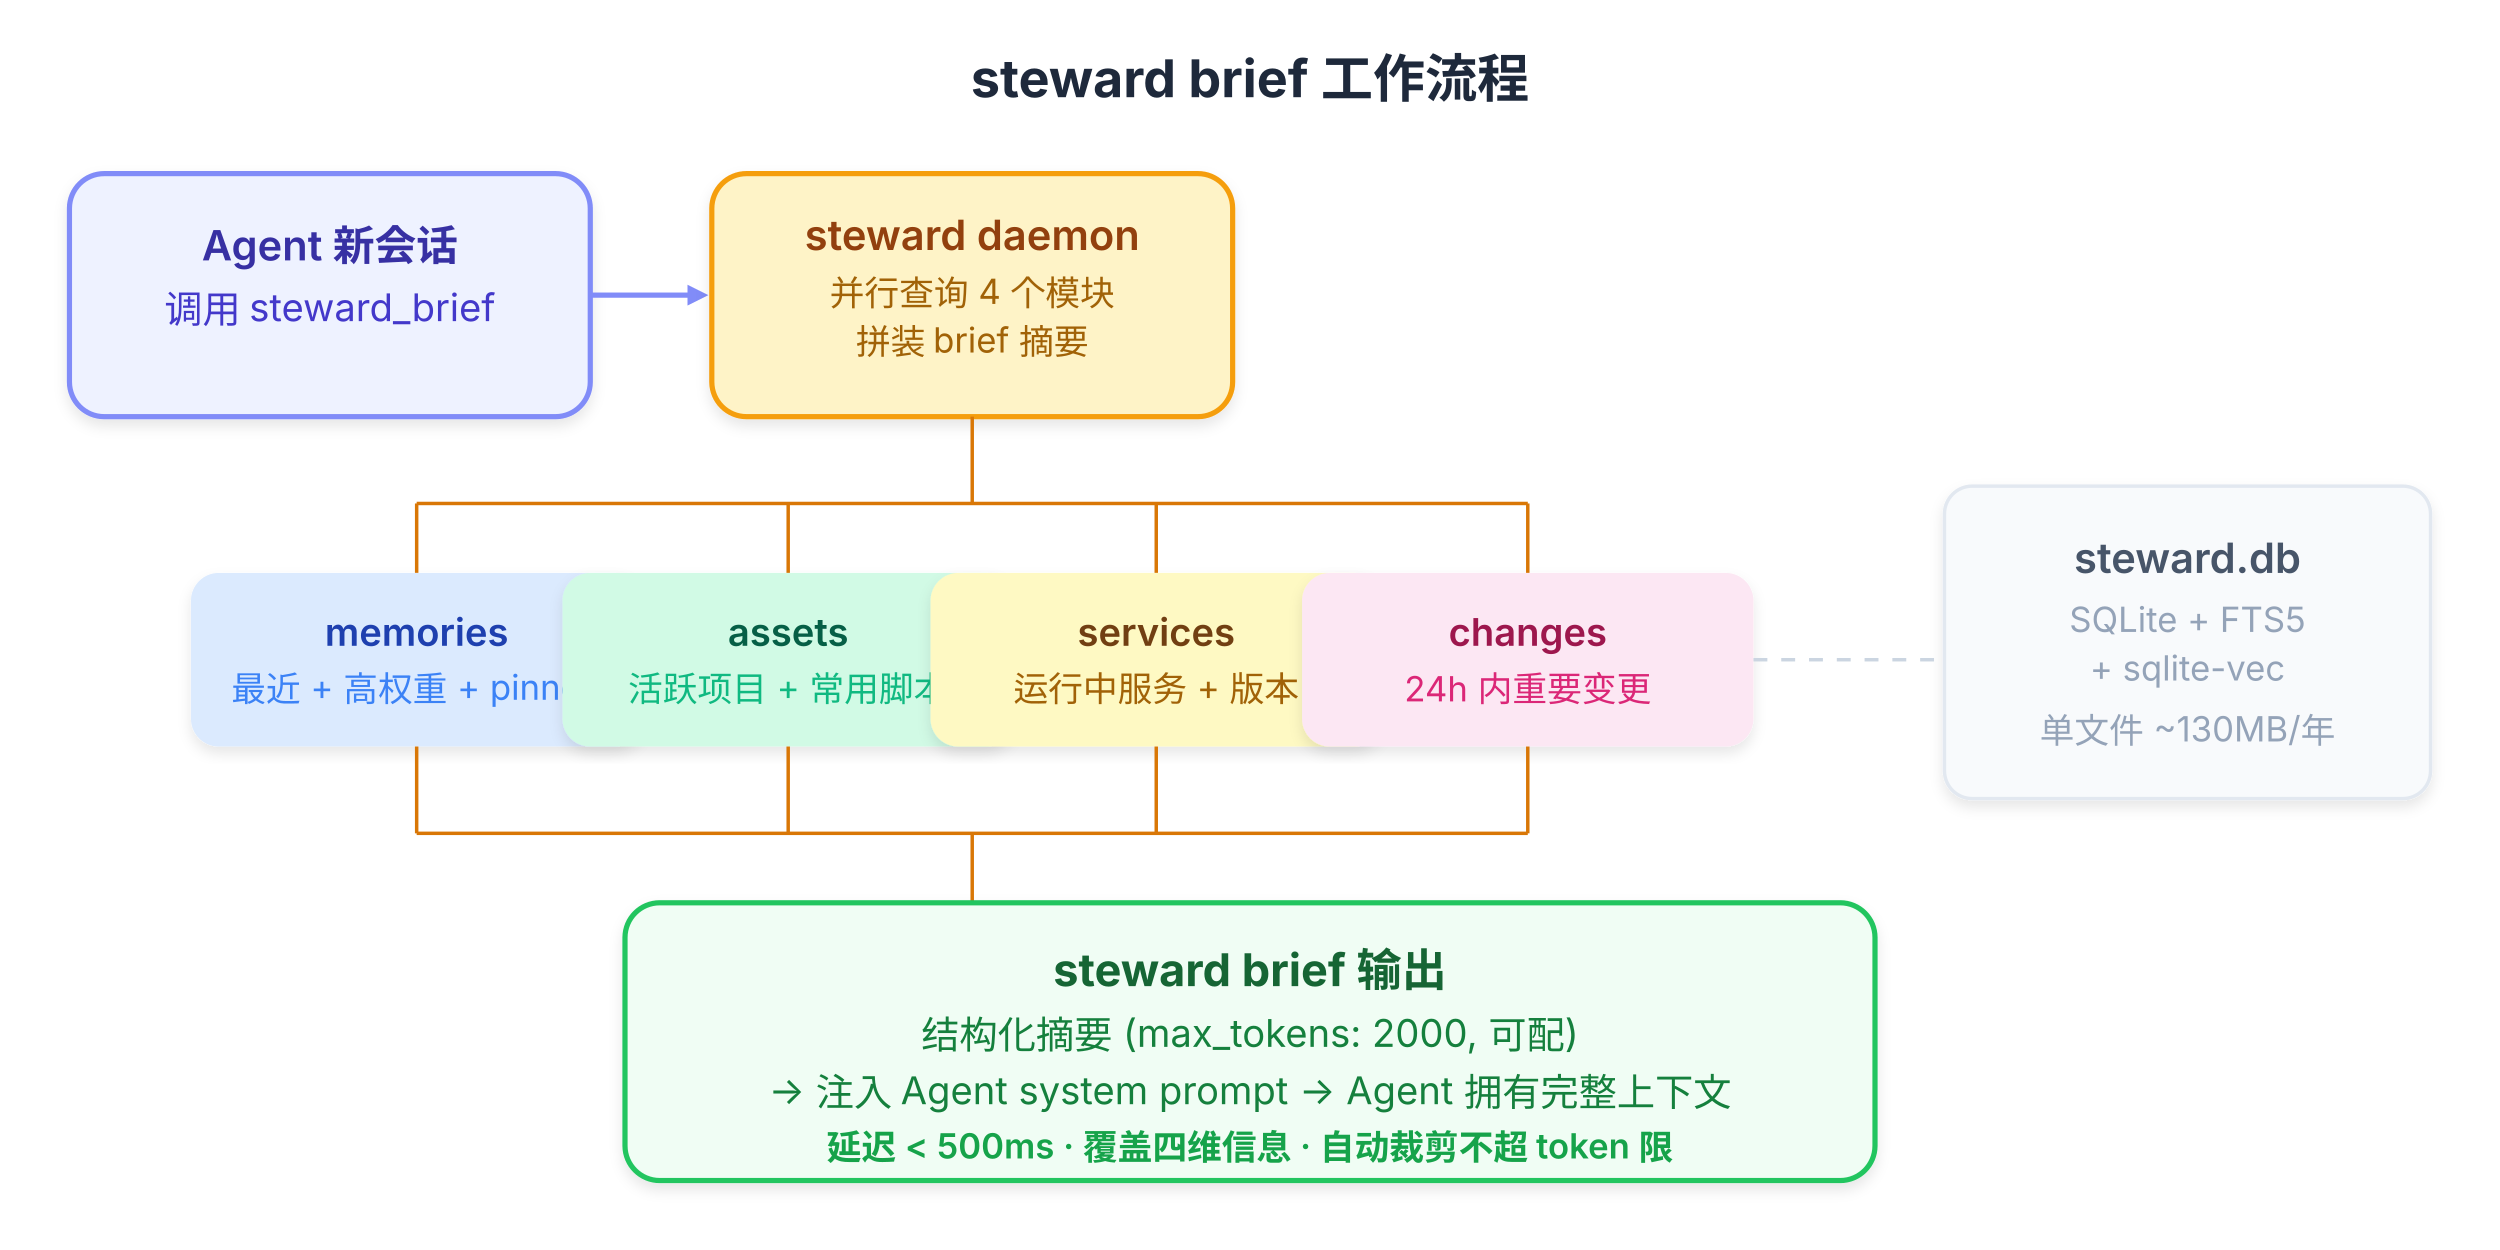
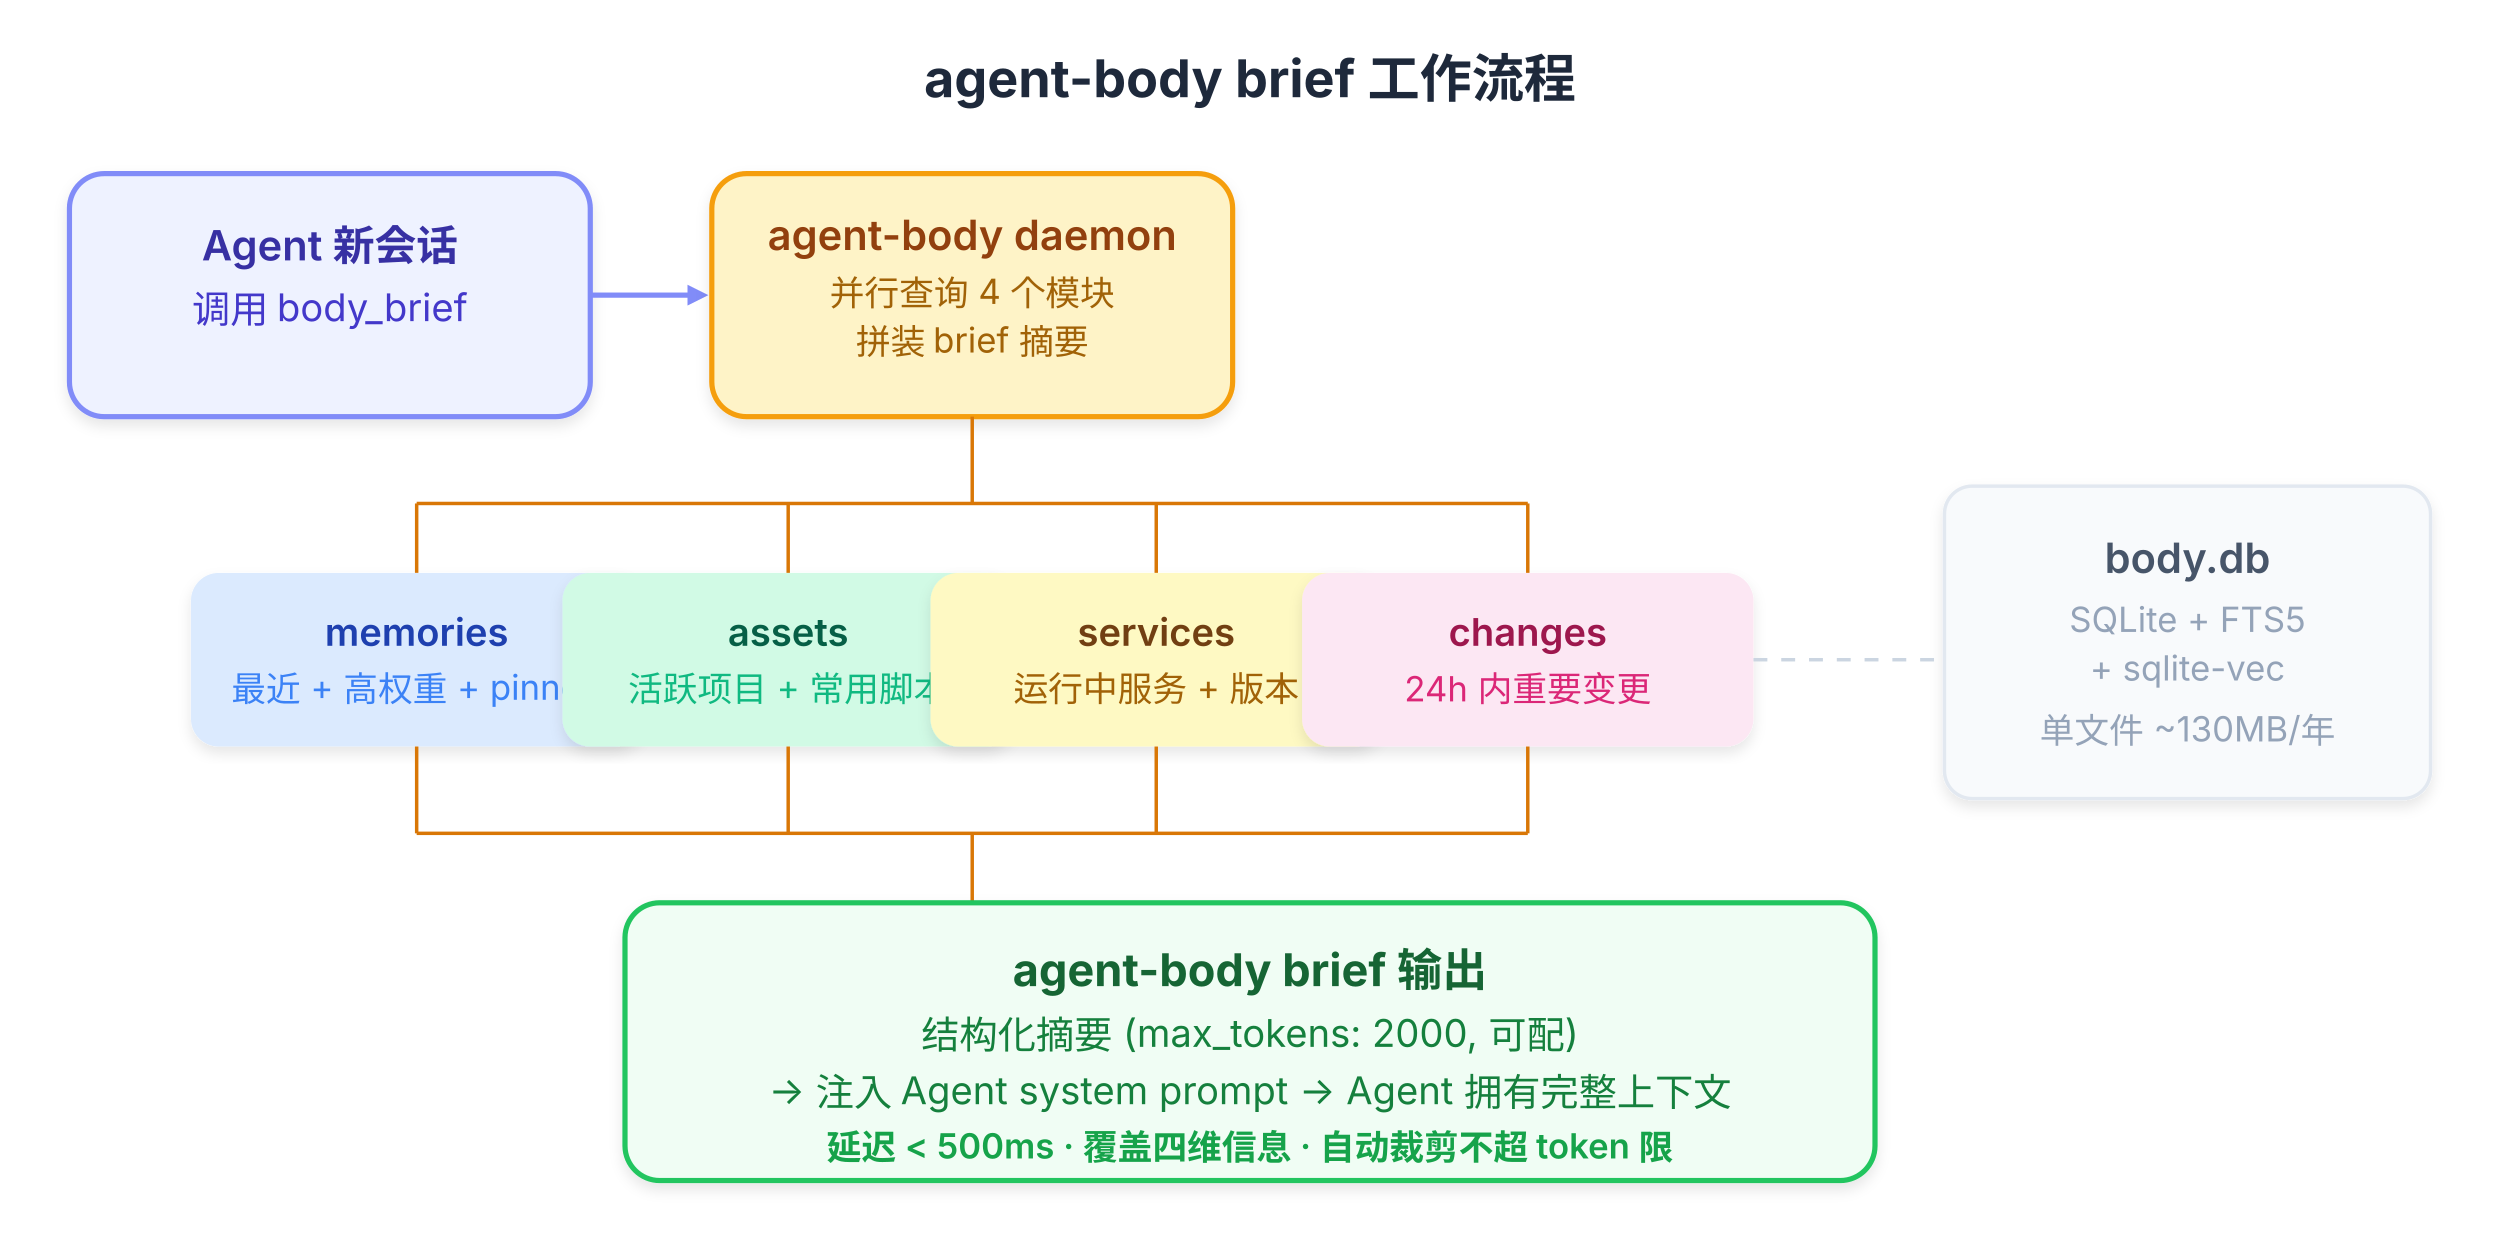
<svg xmlns="http://www.w3.org/2000/svg" viewBox="0 0 720 360" font-family="system-ui,-apple-system,sans-serif">
  <defs>
    <filter id="s3">
      <feDropShadow dx="0" dy="2" stdDeviation="2" flood-opacity="0.10" />
    </filter>
  </defs>
-   <text x="360" y="28" text-anchor="middle" fill="#1e293b" font-size="15" font-weight="700">steward brief 工作流程</text>
+   <text x="360" y="28" text-anchor="middle" fill="#1e293b" font-size="15" font-weight="700">agent-body brief 工作流程</text>
  <rect x="20" y="50" width="150" height="70" rx="10" fill="#eef2ff" stroke="#818cf8" stroke-width="1.5" filter="url(#s3)" />
  <text x="95" y="75" text-anchor="middle" fill="#3730a3" font-size="12" font-weight="600">Agent 新会话</text>
-   <text x="95" y="93" text-anchor="middle" fill="#4338ca" font-size="11">调用 steward_brief</text>
+   <text x="95" y="93" text-anchor="middle" fill="#4338ca" font-size="11">调用 body_brief</text>
  <line x1="170" y1="85" x2="200" y2="85" stroke="#818cf8" stroke-width="1.5" marker-end="url(#a1)" />
  <polygon id="a1" points="198,82 204,85 198,88" fill="#818cf8" />
  <rect x="205" y="50" width="150" height="70" rx="10" fill="#fef3c7" stroke="#f59e0b" stroke-width="1.5" filter="url(#s3)" />
-   <text x="280" y="72" text-anchor="middle" fill="#92400e" font-size="12" font-weight="600">steward daemon</text>
+   <text x="280" y="72" text-anchor="middle" fill="#92400e" font-size="12" font-weight="600">agent-body daemon</text>
  <text x="280" y="88" text-anchor="middle" fill="#a16207" font-size="10">并行查询 4 个模块</text>
  <text x="280" y="102" text-anchor="middle" fill="#a16207" font-size="10">拼装 brief 摘要</text>
  <line x1="280" y1="120" x2="280" y2="145" stroke="#d97706" stroke-width="1" />
  <line x1="120" y1="145" x2="440" y2="145" stroke="#d97706" stroke-width="1" />
  <line x1="120" y1="145" x2="120" y2="165" stroke="#d97706" stroke-width="1" />
  <line x1="227" y1="145" x2="227" y2="165" stroke="#d97706" stroke-width="1" />
  <line x1="333" y1="145" x2="333" y2="165" stroke="#d97706" stroke-width="1" />
  <line x1="440" y1="145" x2="440" y2="165" stroke="#d97706" stroke-width="1" />
  <rect x="55" y="165" width="130" height="50" rx="8" fill="#dbeafe" filter="url(#s3)" />
  <text x="120" y="186" text-anchor="middle" fill="#1e40af" font-size="11" font-weight="600">memories</text>
  <text x="120" y="202" text-anchor="middle" fill="#3b82f6" font-size="10">最近 + 高权重 + pinned</text>
  <rect x="162" y="165" width="130" height="50" rx="8" fill="#d1fae5" filter="url(#s3)" />
  <text x="227" y="186" text-anchor="middle" fill="#065f46" font-size="11" font-weight="600">assets</text>
  <text x="227" y="202" text-anchor="middle" fill="#10b981" font-size="10">活跃项目 + 常用脚本</text>
  <rect x="268" y="165" width="130" height="50" rx="8" fill="#fef9c3" filter="url(#s3)" />
  <text x="333" y="186" text-anchor="middle" fill="#713f12" font-size="11" font-weight="600">services</text>
  <text x="333" y="202" text-anchor="middle" fill="#a16207" font-size="10">运行中服务 + 版本</text>
  <rect x="375" y="165" width="130" height="50" rx="8" fill="#fce7f3" filter="url(#s3)" />
  <text x="440" y="186" text-anchor="middle" fill="#9d174d" font-size="11" font-weight="600">changes</text>
  <text x="440" y="202" text-anchor="middle" fill="#db2777" font-size="10">24h 内重要变更</text>
  <line x1="120" y1="215" x2="120" y2="240" stroke="#d97706" stroke-width="1" />
  <line x1="227" y1="215" x2="227" y2="240" stroke="#d97706" stroke-width="1" />
  <line x1="333" y1="215" x2="333" y2="240" stroke="#d97706" stroke-width="1" />
  <line x1="440" y1="215" x2="440" y2="240" stroke="#d97706" stroke-width="1" />
  <line x1="120" y1="240" x2="440" y2="240" stroke="#d97706" stroke-width="1" />
  <line x1="280" y1="240" x2="280" y2="260" stroke="#d97706" stroke-width="1" />
  <rect x="180" y="260" width="360" height="80" rx="10" fill="#f0fdf4" stroke="#22c55e" stroke-width="1.5" filter="url(#s3)" />
-   <text x="360" y="284" text-anchor="middle" fill="#166534" font-size="13" font-weight="700">steward brief 输出</text>
+   <text x="360" y="284" text-anchor="middle" fill="#166534" font-size="13" font-weight="700">agent-body brief 输出</text>
  <text x="360" y="302" text-anchor="middle" fill="#15803d" font-size="11">结构化摘要 (max_tokens: 2000, 可配)</text>
  <text x="360" y="318" text-anchor="middle" fill="#15803d" font-size="11">→ 注入 Agent system prompt → Agent 拥有完整上下文</text>
  <text x="360" y="334" text-anchor="middle" fill="#16a34a" font-size="10" font-weight="600">延迟 &lt; 500ms · 覆盖四维信息 · 自动裁剪不超 token 限</text>
  <rect x="560" y="140" width="140" height="90" rx="8" fill="#f8fafc" stroke="#e2e8f0" stroke-width="1" filter="url(#s3)" />
-   <text x="630" y="165" text-anchor="middle" fill="#475569" font-size="12" font-weight="600">steward.db</text>
+   <text x="630" y="165" text-anchor="middle" fill="#475569" font-size="12" font-weight="600">body.db</text>
  <text x="630" y="182" text-anchor="middle" fill="#94a3b8" font-size="10">SQLite + FTS5</text>
  <text x="630" y="196" text-anchor="middle" fill="#94a3b8" font-size="10">+ sqlite-vec</text>
  <text x="630" y="214" text-anchor="middle" fill="#94a3b8" font-size="10">单文件 ~130MB/年</text>
  <line x1="505" y1="190" x2="558" y2="190" stroke="#cbd5e1" stroke-width="1" stroke-dasharray="4" />
</svg>
